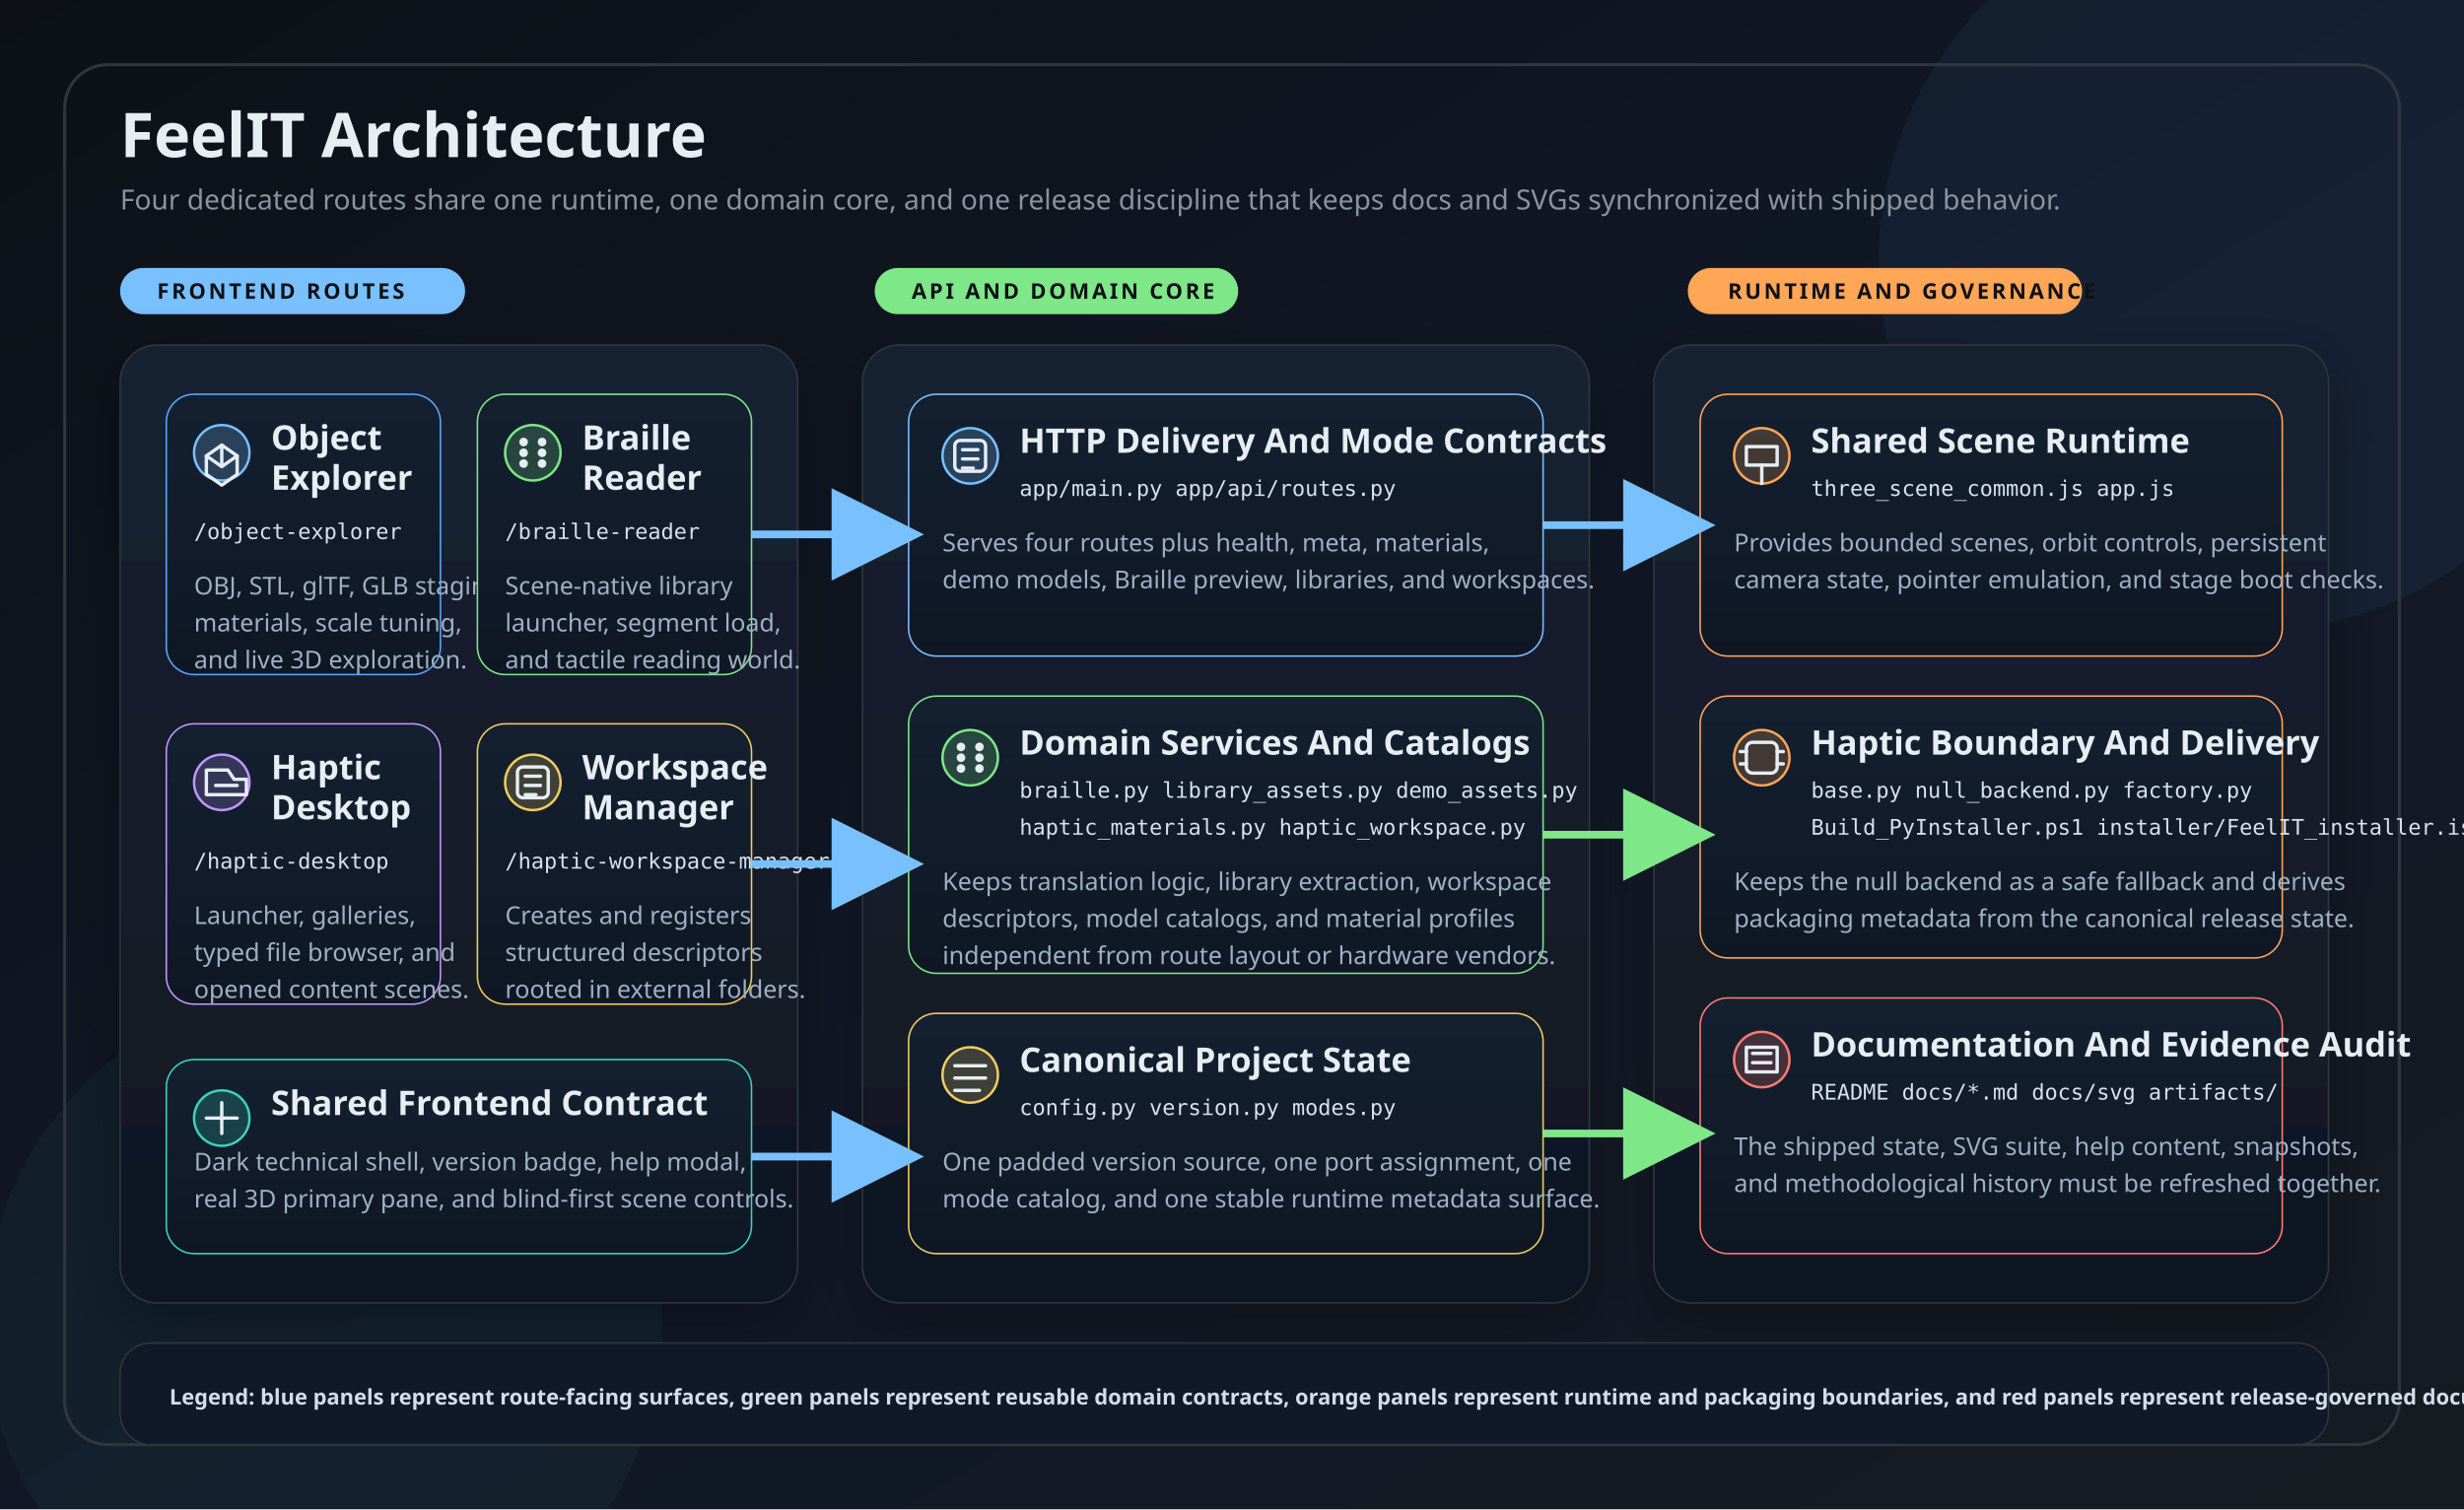
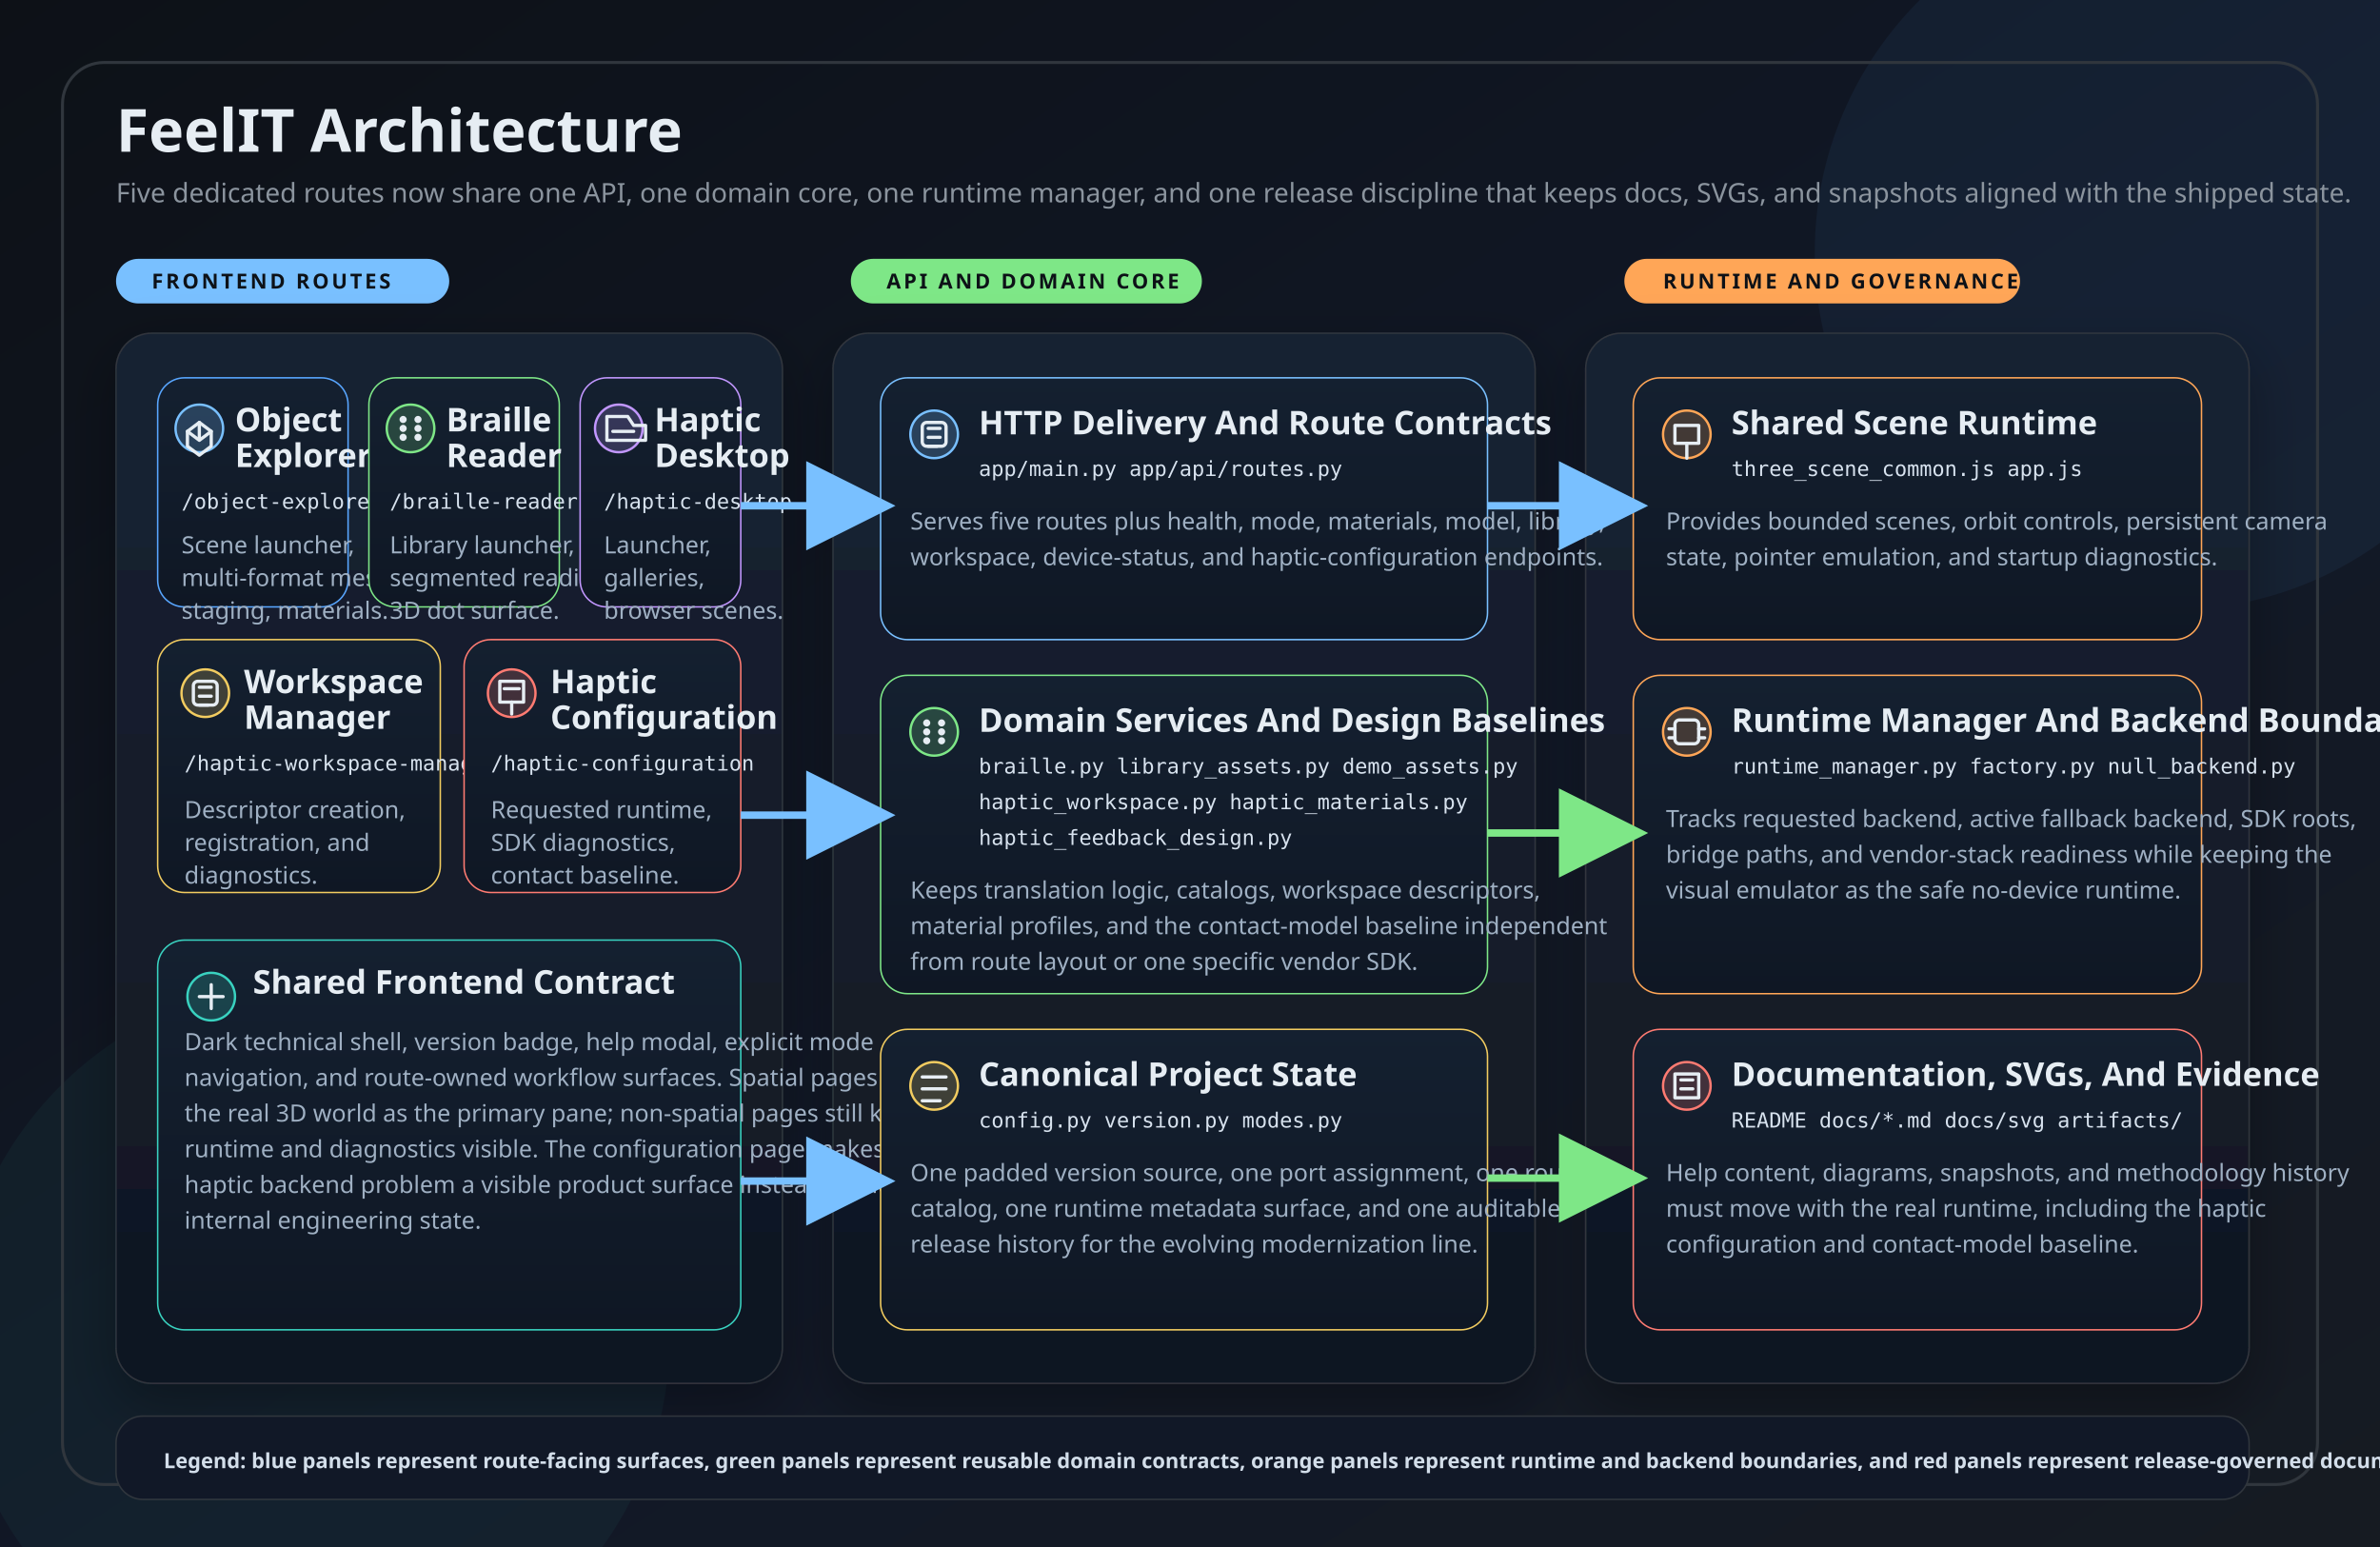
- <svg xmlns="http://www.w3.org/2000/svg" width="1600" height="980" viewBox="0 0 1600 980" role="img" aria-labelledby="title desc">
+ <svg xmlns="http://www.w3.org/2000/svg" width="1600" height="1040" viewBox="0 0 1600 1040" role="img" aria-labelledby="title desc">
  <defs>
    <linearGradient id="bg" x1="0" y1="0" x2="1" y2="1">
      <stop offset="0%" stop-color="#0d1117" />
      <stop offset="55%" stop-color="#111827" />
      <stop offset="100%" stop-color="#161b22" />
    </linearGradient>
    <linearGradient id="panel" x1="0" y1="0" x2="0" y2="1">
      <stop offset="0%" stop-color="#182233" />
      <stop offset="100%" stop-color="#101722" />
    </linearGradient>
    <linearGradient id="panelSoft" x1="0" y1="0" x2="0" y2="1">
      <stop offset="0%" stop-color="#142030" />
      <stop offset="100%" stop-color="#0f1724" />
    </linearGradient>
    <filter id="shadow" x="-20%" y="-20%" width="140%" height="140%">
      <feDropShadow dx="0" dy="14" stdDeviation="18" flood-color="#000000" flood-opacity="0.30" />
    </filter>
    <marker id="arrowBlue" markerWidth="12" markerHeight="12" refX="10" refY="6" orient="auto">
      <path d="M0 0 L12 6 L0 12 Z" fill="#79c0ff" />
    </marker>
    <marker id="arrowGreen" markerWidth="12" markerHeight="12" refX="10" refY="6" orient="auto">
      <path d="M0 0 L12 6 L0 12 Z" fill="#7ee787" />
    </marker>
    <style>
      .title { font: 700 40px 'Segoe UI', sans-serif; fill: #e6edf3; }
      .subtitle { font: 400 18px 'Segoe UI', sans-serif; fill: #8b949e; }
      .lane { font: 700 14px 'Segoe UI', sans-serif; fill: #0d1117; letter-spacing: 1.8px; }
      .cardTitle { font: 700 22px 'Segoe UI', sans-serif; fill: #e6edf3; }
      .body { font: 400 16px 'Segoe UI', sans-serif; fill: #9fb0c3; }
-       .small { font: 400 14px 'Segoe UI', sans-serif; fill: #8b949e; }
      .mono { font: 400 14px Consolas, monospace; fill: #d7e2ee; }
      .legend { font: 600 14px 'Segoe UI', sans-serif; fill: #d3deea; }
      .badge { font: 700 12px 'Segoe UI', sans-serif; fill: #0d1117; letter-spacing: 1px; }
      .iconStroke { stroke: #e6edf3; stroke-width: 2.2; stroke-linecap: round; stroke-linejoin: round; fill: none; }
      .iconFillBlue { fill: rgba(121,192,255,0.22); stroke: #79c0ff; stroke-width: 1.6; }
      .iconFillGreen { fill: rgba(126,231,135,0.20); stroke: #7ee787; stroke-width: 1.6; }
      .iconFillPurple { fill: rgba(194,151,255,0.20); stroke: #c297ff; stroke-width: 1.6; }
      .iconFillOrange { fill: rgba(255,166,87,0.20); stroke: #ffa657; stroke-width: 1.6; }
      .iconFillYellow { fill: rgba(242,204,96,0.20); stroke: #f2cc60; stroke-width: 1.6; }
+       .iconFillRed { fill: rgba(255,123,114,0.20); stroke: #ff7b72; stroke-width: 1.6; }
    </style>
  </defs>
-   <rect width="1600" height="980" fill="url(#bg)" />
+   <rect width="1600" height="1040" fill="url(#bg)" />
  <circle cx="1460" cy="170" r="240" fill="#58a6ff" opacity="0.06" />
-   <circle cx="210" cy="860" r="220" fill="#39d2c0" opacity="0.05" />
-   <rect x="42" y="42" width="1516" height="896" rx="28" fill="none" stroke="#30363d" stroke-width="2" />
+   <circle cx="210" cy="900" r="240" fill="#39d2c0" opacity="0.05" />
+   <rect x="42" y="42" width="1516" height="956" rx="28" fill="none" stroke="#30363d" stroke-width="2" />
  <text x="78" y="102" class="title">FeelIT Architecture</text>
-   <text x="78" y="136" class="subtitle">Four dedicated routes share one runtime, one domain core, and one release discipline that keeps docs and SVGs synchronized with shipped behavior.</text>
+   <text x="78" y="136" class="subtitle">Five dedicated routes now share one API, one domain core, one runtime manager, and one release discipline that keeps docs, SVGs, and snapshots aligned with the shipped state.</text>
  <rect x="78" y="174" width="224" height="30" rx="15" fill="#79c0ff" />
  <text x="102" y="194" class="lane">FRONTEND ROUTES</text>
-   <rect x="568" y="174" width="236" height="30" rx="15" fill="#7ee787" />
-   <text x="592" y="194" class="lane">API AND DOMAIN CORE</text>
-   <rect x="1096" y="174" width="256" height="30" rx="15" fill="#ffa657" />
-   <text x="1122" y="194" class="lane">RUNTIME AND GOVERNANCE</text>
-   <rect x="78" y="224" width="440" height="622" rx="24" fill="url(#panel)" stroke="#30363d" filter="url(#shadow)" />
-   <rect x="560" y="224" width="472" height="622" rx="24" fill="url(#panel)" stroke="#30363d" filter="url(#shadow)" />
-   <rect x="1074" y="224" width="438" height="622" rx="24" fill="url(#panel)" stroke="#30363d" filter="url(#shadow)" />
-   <rect x="108" y="256" width="178" height="182" rx="18" fill="url(#panelSoft)" stroke="#58a6ff" />
-   <circle cx="144" cy="294" r="18" class="iconFillBlue" />
-   <path d="M134 296 L144 289 L154 296 L154 308 L144 315 L134 308 Z" class="iconStroke" />
-   <path d="M144 289 L144 301" class="iconStroke" />
-   <path d="M134 296 L144 303 L154 296" class="iconStroke" />
-   <text x="176" y="292" class="cardTitle">Object</text>
-   <text x="176" y="318" class="cardTitle">Explorer</text>
-   <text x="126" y="350" class="mono">/object-explorer</text>
-   <text x="126" y="386" class="body">OBJ, STL, glTF, GLB staging, tactile</text>
-   <text x="126" y="410" class="body">materials, scale tuning,</text>
-   <text x="126" y="434" class="body">and live 3D exploration.</text>
-   <rect x="310" y="256" width="178" height="182" rx="18" fill="url(#panelSoft)" stroke="#7ee787" />
-   <circle cx="346" cy="294" r="18" class="iconFillGreen" />
-   <circle cx="340" cy="287" r="2.8" fill="#e6edf3" />
-   <circle cx="352" cy="287" r="2.8" fill="#e6edf3" />
-   <circle cx="340" cy="294" r="2.8" fill="#e6edf3" />
-   <circle cx="352" cy="294" r="2.8" fill="#e6edf3" />
-   <circle cx="340" cy="301" r="2.8" fill="#e6edf3" />
-   <circle cx="352" cy="301" r="2.8" fill="#e6edf3" />
-   <text x="378" y="292" class="cardTitle">Braille</text>
-   <text x="378" y="318" class="cardTitle">Reader</text>
-   <text x="328" y="350" class="mono">/braille-reader</text>
-   <text x="328" y="386" class="body">Scene-native library</text>
-   <text x="328" y="410" class="body">launcher, segment load,</text>
-   <text x="328" y="434" class="body">and tactile reading world.</text>
-   <rect x="108" y="470" width="178" height="182" rx="18" fill="url(#panelSoft)" stroke="#c297ff" />
-   <circle cx="144" cy="508" r="18" class="iconFillPurple" />
-   <path d="M134 500 H148 L152 506 H160 V516 H134 Z" class="iconStroke" />
-   <path d="M140 510 H154" class="iconStroke" />
-   <text x="176" y="506" class="cardTitle">Haptic</text>
-   <text x="176" y="532" class="cardTitle">Desktop</text>
-   <text x="126" y="564" class="mono">/haptic-desktop</text>
-   <text x="126" y="600" class="body">Launcher, galleries,</text>
-   <text x="126" y="624" class="body">typed file browser, and</text>
-   <text x="126" y="648" class="body">opened content scenes.</text>
-   <rect x="310" y="470" width="178" height="182" rx="18" fill="url(#panelSoft)" stroke="#f2cc60" />
-   <circle cx="346" cy="508" r="18" class="iconFillYellow" />
-   <rect x="336" y="498" width="20" height="20" rx="3.5" class="iconStroke" />
-   <path d="M341 504 H351" class="iconStroke" />
-   <path d="M341 510 H351" class="iconStroke" />
-   <path d="M341 516 H348" class="iconStroke" />
-   <text x="378" y="506" class="cardTitle">Workspace</text>
-   <text x="378" y="532" class="cardTitle">Manager</text>
-   <text x="328" y="564" class="mono">/haptic-workspace-manager</text>
-   <text x="328" y="600" class="body">Creates and registers</text>
-   <text x="328" y="624" class="body">structured descriptors</text>
-   <text x="328" y="648" class="body">rooted in external folders.</text>
-   <rect x="108" y="688" width="380" height="126" rx="18" fill="url(#panelSoft)" stroke="#39d2c0" />
-   <circle cx="144" cy="726" r="18" fill="rgba(57,210,192,0.20)" stroke="#39d2c0" stroke-width="1.6" />
-   <path d="M134 726 H154" class="iconStroke" />
-   <path d="M144 716 V736" class="iconStroke" />
-   <text x="176" y="724" class="cardTitle">Shared Frontend Contract</text>
-   <text x="126" y="760" class="body">Dark technical shell, version badge, help modal,</text>
-   <text x="126" y="784" class="body">real 3D primary pane, and blind-first scene controls.</text>
-   <rect x="590" y="256" width="412" height="170" rx="18" fill="url(#panelSoft)" stroke="#79c0ff" />
-   <circle cx="630" cy="296" r="18" class="iconFillBlue" />
-   <rect x="620" y="286" width="20" height="20" rx="3.5" class="iconStroke" />
-   <path d="M625 292 H635" class="iconStroke" />
-   <path d="M625 298 H635" class="iconStroke" />
-   <path d="M625 304 H632" class="iconStroke" />
-   <text x="662" y="294" class="cardTitle">HTTP Delivery And Mode Contracts</text>
-   <text x="662" y="322" class="mono">app/main.py   app/api/routes.py</text>
-   <text x="612" y="358" class="body">Serves four routes plus health, meta, materials,</text>
-   <text x="612" y="382" class="body">demo models, Braille preview, libraries, and workspaces.</text>
-   <rect x="590" y="452" width="412" height="180" rx="18" fill="url(#panelSoft)" stroke="#7ee787" />
-   <circle cx="630" cy="492" r="18" class="iconFillGreen" />
-   <circle cx="624" cy="485" r="2.8" fill="#e6edf3" />
-   <circle cx="636" cy="485" r="2.8" fill="#e6edf3" />
-   <circle cx="624" cy="492" r="2.8" fill="#e6edf3" />
-   <circle cx="636" cy="492" r="2.8" fill="#e6edf3" />
-   <circle cx="624" cy="499" r="2.8" fill="#e6edf3" />
-   <circle cx="636" cy="499" r="2.8" fill="#e6edf3" />
-   <text x="662" y="490" class="cardTitle">Domain Services And Catalogs</text>
-   <text x="662" y="518" class="mono">braille.py   library_assets.py   demo_assets.py</text>
-   <text x="662" y="542" class="mono">haptic_materials.py   haptic_workspace.py</text>
-   <text x="612" y="578" class="body">Keeps translation logic, library extraction, workspace</text>
-   <text x="612" y="602" class="body">descriptors, model catalogs, and material profiles</text>
-   <text x="612" y="626" class="body">independent from route layout or hardware vendors.</text>
-   <rect x="590" y="658" width="412" height="156" rx="18" fill="url(#panelSoft)" stroke="#f2cc60" />
-   <circle cx="630" cy="698" r="18" class="iconFillYellow" />
-   <path d="M620 692 H640" class="iconStroke" />
-   <path d="M620 700 H640" class="iconStroke" />
-   <path d="M620 708 H636" class="iconStroke" />
-   <text x="662" y="696" class="cardTitle">Canonical Project State</text>
-   <text x="662" y="724" class="mono">config.py   version.py   modes.py</text>
-   <text x="612" y="760" class="body">One padded version source, one port assignment, one</text>
-   <text x="612" y="784" class="body">mode catalog, and one stable runtime metadata surface.</text>
-   <rect x="1104" y="256" width="378" height="170" rx="18" fill="url(#panelSoft)" stroke="#ffa657" />
-   <circle cx="1144" cy="296" r="18" class="iconFillOrange" />
-   <path d="M1134 290 H1154 V302 H1134 Z" class="iconStroke" />
-   <path d="M1144 302 V314" class="iconStroke" />
-   <text x="1176" y="294" class="cardTitle">Shared Scene Runtime</text>
-   <text x="1176" y="322" class="mono">three_scene_common.js   app.js</text>
-   <text x="1126" y="358" class="body">Provides bounded scenes, orbit controls, persistent</text>
-   <text x="1126" y="382" class="body">camera state, pointer emulation, and stage boot checks.</text>
-   <rect x="1104" y="452" width="378" height="170" rx="18" fill="url(#panelSoft)" stroke="#ffa657" />
-   <circle cx="1144" cy="492" r="18" class="iconFillOrange" />
-   <rect x="1134" y="482" width="20" height="20" rx="4" class="iconStroke" />
-   <path d="M1130 488 H1134" class="iconStroke" />
-   <path d="M1130 496 H1134" class="iconStroke" />
-   <path d="M1154 488 H1158" class="iconStroke" />
-   <path d="M1154 496 H1158" class="iconStroke" />
-   <text x="1176" y="490" class="cardTitle">Haptic Boundary And Delivery</text>
-   <text x="1176" y="518" class="mono">base.py   null_backend.py   factory.py</text>
-   <text x="1176" y="542" class="mono">Build_PyInstaller.ps1   installer/FeelIT_installer.iss</text>
-   <text x="1126" y="578" class="body">Keeps the null backend as a safe fallback and derives</text>
-   <text x="1126" y="602" class="body">packaging metadata from the canonical release state.</text>
-   <rect x="1104" y="648" width="378" height="166" rx="18" fill="url(#panelSoft)" stroke="#ff7b72" />
-   <circle cx="1144" cy="688" r="18" fill="rgba(255,123,114,0.20)" stroke="#ff7b72" stroke-width="1.6" />
-   <path d="M1134 680 H1154 V696 H1134 Z" class="iconStroke" />
-   <path d="M1138 684 H1150" class="iconStroke" />
-   <path d="M1138 690 H1150" class="iconStroke" />
-   <text x="1176" y="686" class="cardTitle">Documentation And Evidence Audit</text>
-   <text x="1176" y="714" class="mono">README   docs/*.md   docs/svg   artifacts/</text>
-   <text x="1126" y="750" class="body">The shipped state, SVG suite, help content, snapshots,</text>
-   <text x="1126" y="774" class="body">and methodological history must be refreshed together.</text>
-   <path d="M488 347 H590" fill="none" stroke="#79c0ff" stroke-width="5" marker-end="url(#arrowBlue)" />
-   <path d="M488 561 H590" fill="none" stroke="#79c0ff" stroke-width="5" marker-end="url(#arrowBlue)" />
-   <path d="M488 751 H590" fill="none" stroke="#79c0ff" stroke-width="5" marker-end="url(#arrowBlue)" />
-   <path d="M1002 341 H1104" fill="none" stroke="#79c0ff" stroke-width="5" marker-end="url(#arrowBlue)" />
-   <path d="M1002 542 H1104" fill="none" stroke="#7ee787" stroke-width="5" marker-end="url(#arrowGreen)" />
-   <path d="M1002 736 H1104" fill="none" stroke="#7ee787" stroke-width="5" marker-end="url(#arrowGreen)" />
-   <rect x="78" y="872" width="1434" height="66" rx="20" fill="#111827" stroke="#30363d" />
-   <text x="110" y="912" class="legend">Legend: blue panels represent route-facing surfaces, green panels represent reusable domain contracts, orange panels represent runtime and packaging boundaries, and red panels represent release-governed documentation and evidence duties.</text>
+   <rect x="572" y="174" width="236" height="30" rx="15" fill="#7ee787" />
+   <text x="596" y="194" class="lane">API AND DOMAIN CORE</text>
+   <rect x="1092" y="174" width="266" height="30" rx="15" fill="#ffa657" />
+   <text x="1118" y="194" class="lane">RUNTIME AND GOVERNANCE</text>
+   <rect x="78" y="224" width="448" height="706" rx="24" fill="url(#panel)" stroke="#30363d" filter="url(#shadow)" />
+   <rect x="560" y="224" width="472" height="706" rx="24" fill="url(#panel)" stroke="#30363d" filter="url(#shadow)" />
+   <rect x="1066" y="224" width="446" height="706" rx="24" fill="url(#panel)" stroke="#30363d" filter="url(#shadow)" />
+   <rect x="106" y="254" width="128" height="154" rx="18" fill="url(#panelSoft)" stroke="#58a6ff" />
+   <circle cx="134" cy="288" r="16" class="iconFillBlue" />
+   <path d="M126 290 L134 284 L142 290 L142 300 L134 306 L126 300 Z" class="iconStroke" />
+   <path d="M134 284 L134 295" class="iconStroke" />
+   <path d="M126 290 L134 296 L142 290" class="iconStroke" />
+   <text x="158" y="290" class="cardTitle">Object</text>
+   <text x="158" y="314" class="cardTitle">Explorer</text>
+   <text x="122" y="342" class="mono">/object-explorer</text>
+   <text x="122" y="372" class="body">Scene launcher,</text>
+   <text x="122" y="394" class="body">multi-format mesh</text>
+   <text x="122" y="416" class="body">staging, materials.</text>
+   <rect x="248" y="254" width="128" height="154" rx="18" fill="url(#panelSoft)" stroke="#7ee787" />
+   <circle cx="276" cy="288" r="16" class="iconFillGreen" />
+   <circle cx="271" cy="282" r="2.4" fill="#e6edf3" />
+   <circle cx="281" cy="282" r="2.4" fill="#e6edf3" />
+   <circle cx="271" cy="288" r="2.4" fill="#e6edf3" />
+   <circle cx="281" cy="288" r="2.4" fill="#e6edf3" />
+   <circle cx="271" cy="294" r="2.4" fill="#e6edf3" />
+   <circle cx="281" cy="294" r="2.4" fill="#e6edf3" />
+   <text x="300" y="290" class="cardTitle">Braille</text>
+   <text x="300" y="314" class="cardTitle">Reader</text>
+   <text x="262" y="342" class="mono">/braille-reader</text>
+   <text x="262" y="372" class="body">Library launcher,</text>
+   <text x="262" y="394" class="body">segmented reading,</text>
+   <text x="262" y="416" class="body">3D dot surface.</text>
+   <rect x="390" y="254" width="108" height="154" rx="18" fill="url(#panelSoft)" stroke="#c297ff" />
+   <circle cx="416" cy="288" r="16" class="iconFillPurple" />
+   <path d="M408 280 H422 L426 286 H434 V296 H408 Z" class="iconStroke" />
+   <path d="M412 290 H426" class="iconStroke" />
+   <text x="440" y="290" class="cardTitle">Haptic</text>
+   <text x="440" y="314" class="cardTitle">Desktop</text>
+   <text x="406" y="342" class="mono">/haptic-desktop</text>
+   <text x="406" y="372" class="body">Launcher,</text>
+   <text x="406" y="394" class="body">galleries,</text>
+   <text x="406" y="416" class="body">browser scenes.</text>
+   <rect x="106" y="430" width="190" height="170" rx="18" fill="url(#panelSoft)" stroke="#f2cc60" />
+   <circle cx="138" cy="466" r="16" class="iconFillYellow" />
+   <rect x="130" y="458" width="16" height="16" rx="3" class="iconStroke" />
+   <path d="M134 462 H142" class="iconStroke" />
+   <path d="M134 468 H142" class="iconStroke" />
+   <path d="M134 474 H140" class="iconStroke" />
+   <text x="164" y="466" class="cardTitle">Workspace</text>
+   <text x="164" y="490" class="cardTitle">Manager</text>
+   <text x="124" y="518" class="mono">/haptic-workspace-manager</text>
+   <text x="124" y="550" class="body">Descriptor creation,</text>
+   <text x="124" y="572" class="body">registration, and</text>
+   <text x="124" y="594" class="body">diagnostics.</text>
+   <rect x="312" y="430" width="186" height="170" rx="18" fill="url(#panelSoft)" stroke="#ff7b72" />
+   <circle cx="344" cy="466" r="16" class="iconFillRed" />
+   <path d="M336 458 H352 V472 H336 Z" class="iconStroke" />
+   <path d="M344 472 V480" class="iconStroke" />
+   <path d="M339 463 H349" class="iconStroke" />
+   <text x="370" y="466" class="cardTitle">Haptic</text>
+   <text x="370" y="490" class="cardTitle">Configuration</text>
+   <text x="330" y="518" class="mono">/haptic-configuration</text>
+   <text x="330" y="550" class="body">Requested runtime,</text>
+   <text x="330" y="572" class="body">SDK diagnostics,</text>
+   <text x="330" y="594" class="body">contact baseline.</text>
+   <rect x="106" y="632" width="392" height="262" rx="18" fill="url(#panelSoft)" stroke="#39d2c0" />
+   <circle cx="142" cy="670" r="16" fill="rgba(57,210,192,0.20)" stroke="#39d2c0" stroke-width="1.6" />
+   <path d="M134 670 H150" class="iconStroke" />
+   <path d="M142 662 V678" class="iconStroke" />
+   <text x="170" y="668" class="cardTitle">Shared Frontend Contract</text>
+   <text x="124" y="706" class="body">Dark technical shell, version badge, help modal, explicit mode</text>
+   <text x="124" y="730" class="body">navigation, and route-owned workflow surfaces. Spatial pages keep</text>
+   <text x="124" y="754" class="body">the real 3D world as the primary pane; non-spatial pages still keep</text>
+   <text x="124" y="778" class="body">runtime and diagnostics visible. The configuration page makes the</text>
+   <text x="124" y="802" class="body">haptic backend problem a visible product surface instead of hidden</text>
+   <text x="124" y="826" class="body">internal engineering state.</text>
+   <rect x="592" y="254" width="408" height="176" rx="18" fill="url(#panelSoft)" stroke="#79c0ff" />
+   <circle cx="628" cy="292" r="16" class="iconFillBlue" />
+   <rect x="620" y="284" width="16" height="16" rx="3" class="iconStroke" />
+   <path d="M624 288 H632" class="iconStroke" />
+   <path d="M624 294 H632" class="iconStroke" />
+   <path d="M624 300 H630" class="iconStroke" />
+   <text x="658" y="292" class="cardTitle">HTTP Delivery And Route Contracts</text>
+   <text x="658" y="320" class="mono">app/main.py   app/api/routes.py</text>
+   <text x="612" y="356" class="body">Serves five routes plus health, mode, materials, model, library,</text>
+   <text x="612" y="380" class="body">workspace, device-status, and haptic-configuration endpoints.</text>
+   <rect x="592" y="454" width="408" height="214" rx="18" fill="url(#panelSoft)" stroke="#7ee787" />
+   <circle cx="628" cy="492" r="16" class="iconFillGreen" />
+   <circle cx="623" cy="486" r="2.4" fill="#e6edf3" />
+   <circle cx="633" cy="486" r="2.4" fill="#e6edf3" />
+   <circle cx="623" cy="492" r="2.4" fill="#e6edf3" />
+   <circle cx="633" cy="492" r="2.4" fill="#e6edf3" />
+   <circle cx="623" cy="498" r="2.4" fill="#e6edf3" />
+   <circle cx="633" cy="498" r="2.4" fill="#e6edf3" />
+   <text x="658" y="492" class="cardTitle">Domain Services And Design Baselines</text>
+   <text x="658" y="520" class="mono">braille.py   library_assets.py   demo_assets.py</text>
+   <text x="658" y="544" class="mono">haptic_workspace.py   haptic_materials.py</text>
+   <text x="658" y="568" class="mono">haptic_feedback_design.py</text>
+   <text x="612" y="604" class="body">Keeps translation logic, catalogs, workspace descriptors,</text>
+   <text x="612" y="628" class="body">material profiles, and the contact-model baseline independent</text>
+   <text x="612" y="652" class="body">from route layout or one specific vendor SDK.</text>
+   <rect x="592" y="692" width="408" height="202" rx="18" fill="url(#panelSoft)" stroke="#f2cc60" />
+   <circle cx="628" cy="730" r="16" class="iconFillYellow" />
+   <path d="M620 724 H636" class="iconStroke" />
+   <path d="M620 732 H636" class="iconStroke" />
+   <path d="M620 740 H632" class="iconStroke" />
+   <text x="658" y="730" class="cardTitle">Canonical Project State</text>
+   <text x="658" y="758" class="mono">config.py   version.py   modes.py</text>
+   <text x="612" y="794" class="body">One padded version source, one port assignment, one route</text>
+   <text x="612" y="818" class="body">catalog, one runtime metadata surface, and one auditable</text>
+   <text x="612" y="842" class="body">release history for the evolving modernization line.</text>
+   <rect x="1098" y="254" width="382" height="176" rx="18" fill="url(#panelSoft)" stroke="#ffa657" />
+   <circle cx="1134" cy="292" r="16" class="iconFillOrange" />
+   <path d="M1126 286 H1142 V298 H1126 Z" class="iconStroke" />
+   <path d="M1134 298 V308" class="iconStroke" />
+   <text x="1164" y="292" class="cardTitle">Shared Scene Runtime</text>
+   <text x="1164" y="320" class="mono">three_scene_common.js   app.js</text>
+   <text x="1120" y="356" class="body">Provides bounded scenes, orbit controls, persistent camera</text>
+   <text x="1120" y="380" class="body">state, pointer emulation, and startup diagnostics.</text>
+   <rect x="1098" y="454" width="382" height="214" rx="18" fill="url(#panelSoft)" stroke="#ffa657" />
+   <circle cx="1134" cy="492" r="16" class="iconFillOrange" />
+   <rect x="1126" y="484" width="16" height="16" rx="3" class="iconStroke" />
+   <path d="M1122 490 H1126" class="iconStroke" />
+   <path d="M1122 496 H1126" class="iconStroke" />
+   <path d="M1142 490 H1146" class="iconStroke" />
+   <path d="M1142 496 H1146" class="iconStroke" />
+   <text x="1164" y="492" class="cardTitle">Runtime Manager And Backend Boundary</text>
+   <text x="1164" y="520" class="mono">runtime_manager.py   factory.py   null_backend.py</text>
+   <text x="1120" y="556" class="body">Tracks requested backend, active fallback backend, SDK roots,</text>
+   <text x="1120" y="580" class="body">bridge paths, and vendor-stack readiness while keeping the</text>
+   <text x="1120" y="604" class="body">visual emulator as the safe no-device runtime.</text>
+   <rect x="1098" y="692" width="382" height="202" rx="18" fill="url(#panelSoft)" stroke="#ff7b72" />
+   <circle cx="1134" cy="730" r="16" class="iconFillRed" />
+   <path d="M1126 722 H1142 V738 H1126 Z" class="iconStroke" />
+   <path d="M1130 726 H1138" class="iconStroke" />
+   <path d="M1130 732 H1138" class="iconStroke" />
+   <text x="1164" y="730" class="cardTitle">Documentation, SVGs, And Evidence</text>
+   <text x="1164" y="758" class="mono">README   docs/*.md   docs/svg   artifacts/</text>
+   <text x="1120" y="794" class="body">Help content, diagrams, snapshots, and methodology history</text>
+   <text x="1120" y="818" class="body">must move with the real runtime, including the haptic</text>
+   <text x="1120" y="842" class="body">configuration and contact-model baseline.</text>
+   <path d="M498 340 H592" fill="none" stroke="#79c0ff" stroke-width="5" marker-end="url(#arrowBlue)" />
+   <path d="M498 548 H592" fill="none" stroke="#79c0ff" stroke-width="5" marker-end="url(#arrowBlue)" />
+   <path d="M498 794 H592" fill="none" stroke="#79c0ff" stroke-width="5" marker-end="url(#arrowBlue)" />
+   <path d="M1000 340 H1098" fill="none" stroke="#79c0ff" stroke-width="5" marker-end="url(#arrowBlue)" />
+   <path d="M1000 560 H1098" fill="none" stroke="#7ee787" stroke-width="5" marker-end="url(#arrowGreen)" />
+   <path d="M1000 792 H1098" fill="none" stroke="#7ee787" stroke-width="5" marker-end="url(#arrowGreen)" />
+   <rect x="78" y="952" width="1434" height="56" rx="18" fill="#111827" stroke="#30363d" />
+   <text x="110" y="987" class="legend">Legend: blue panels represent route-facing surfaces, green panels represent reusable domain contracts, orange panels represent runtime and backend boundaries, and red panels represent release-governed documentation and evidence duties.</text>
</svg>
